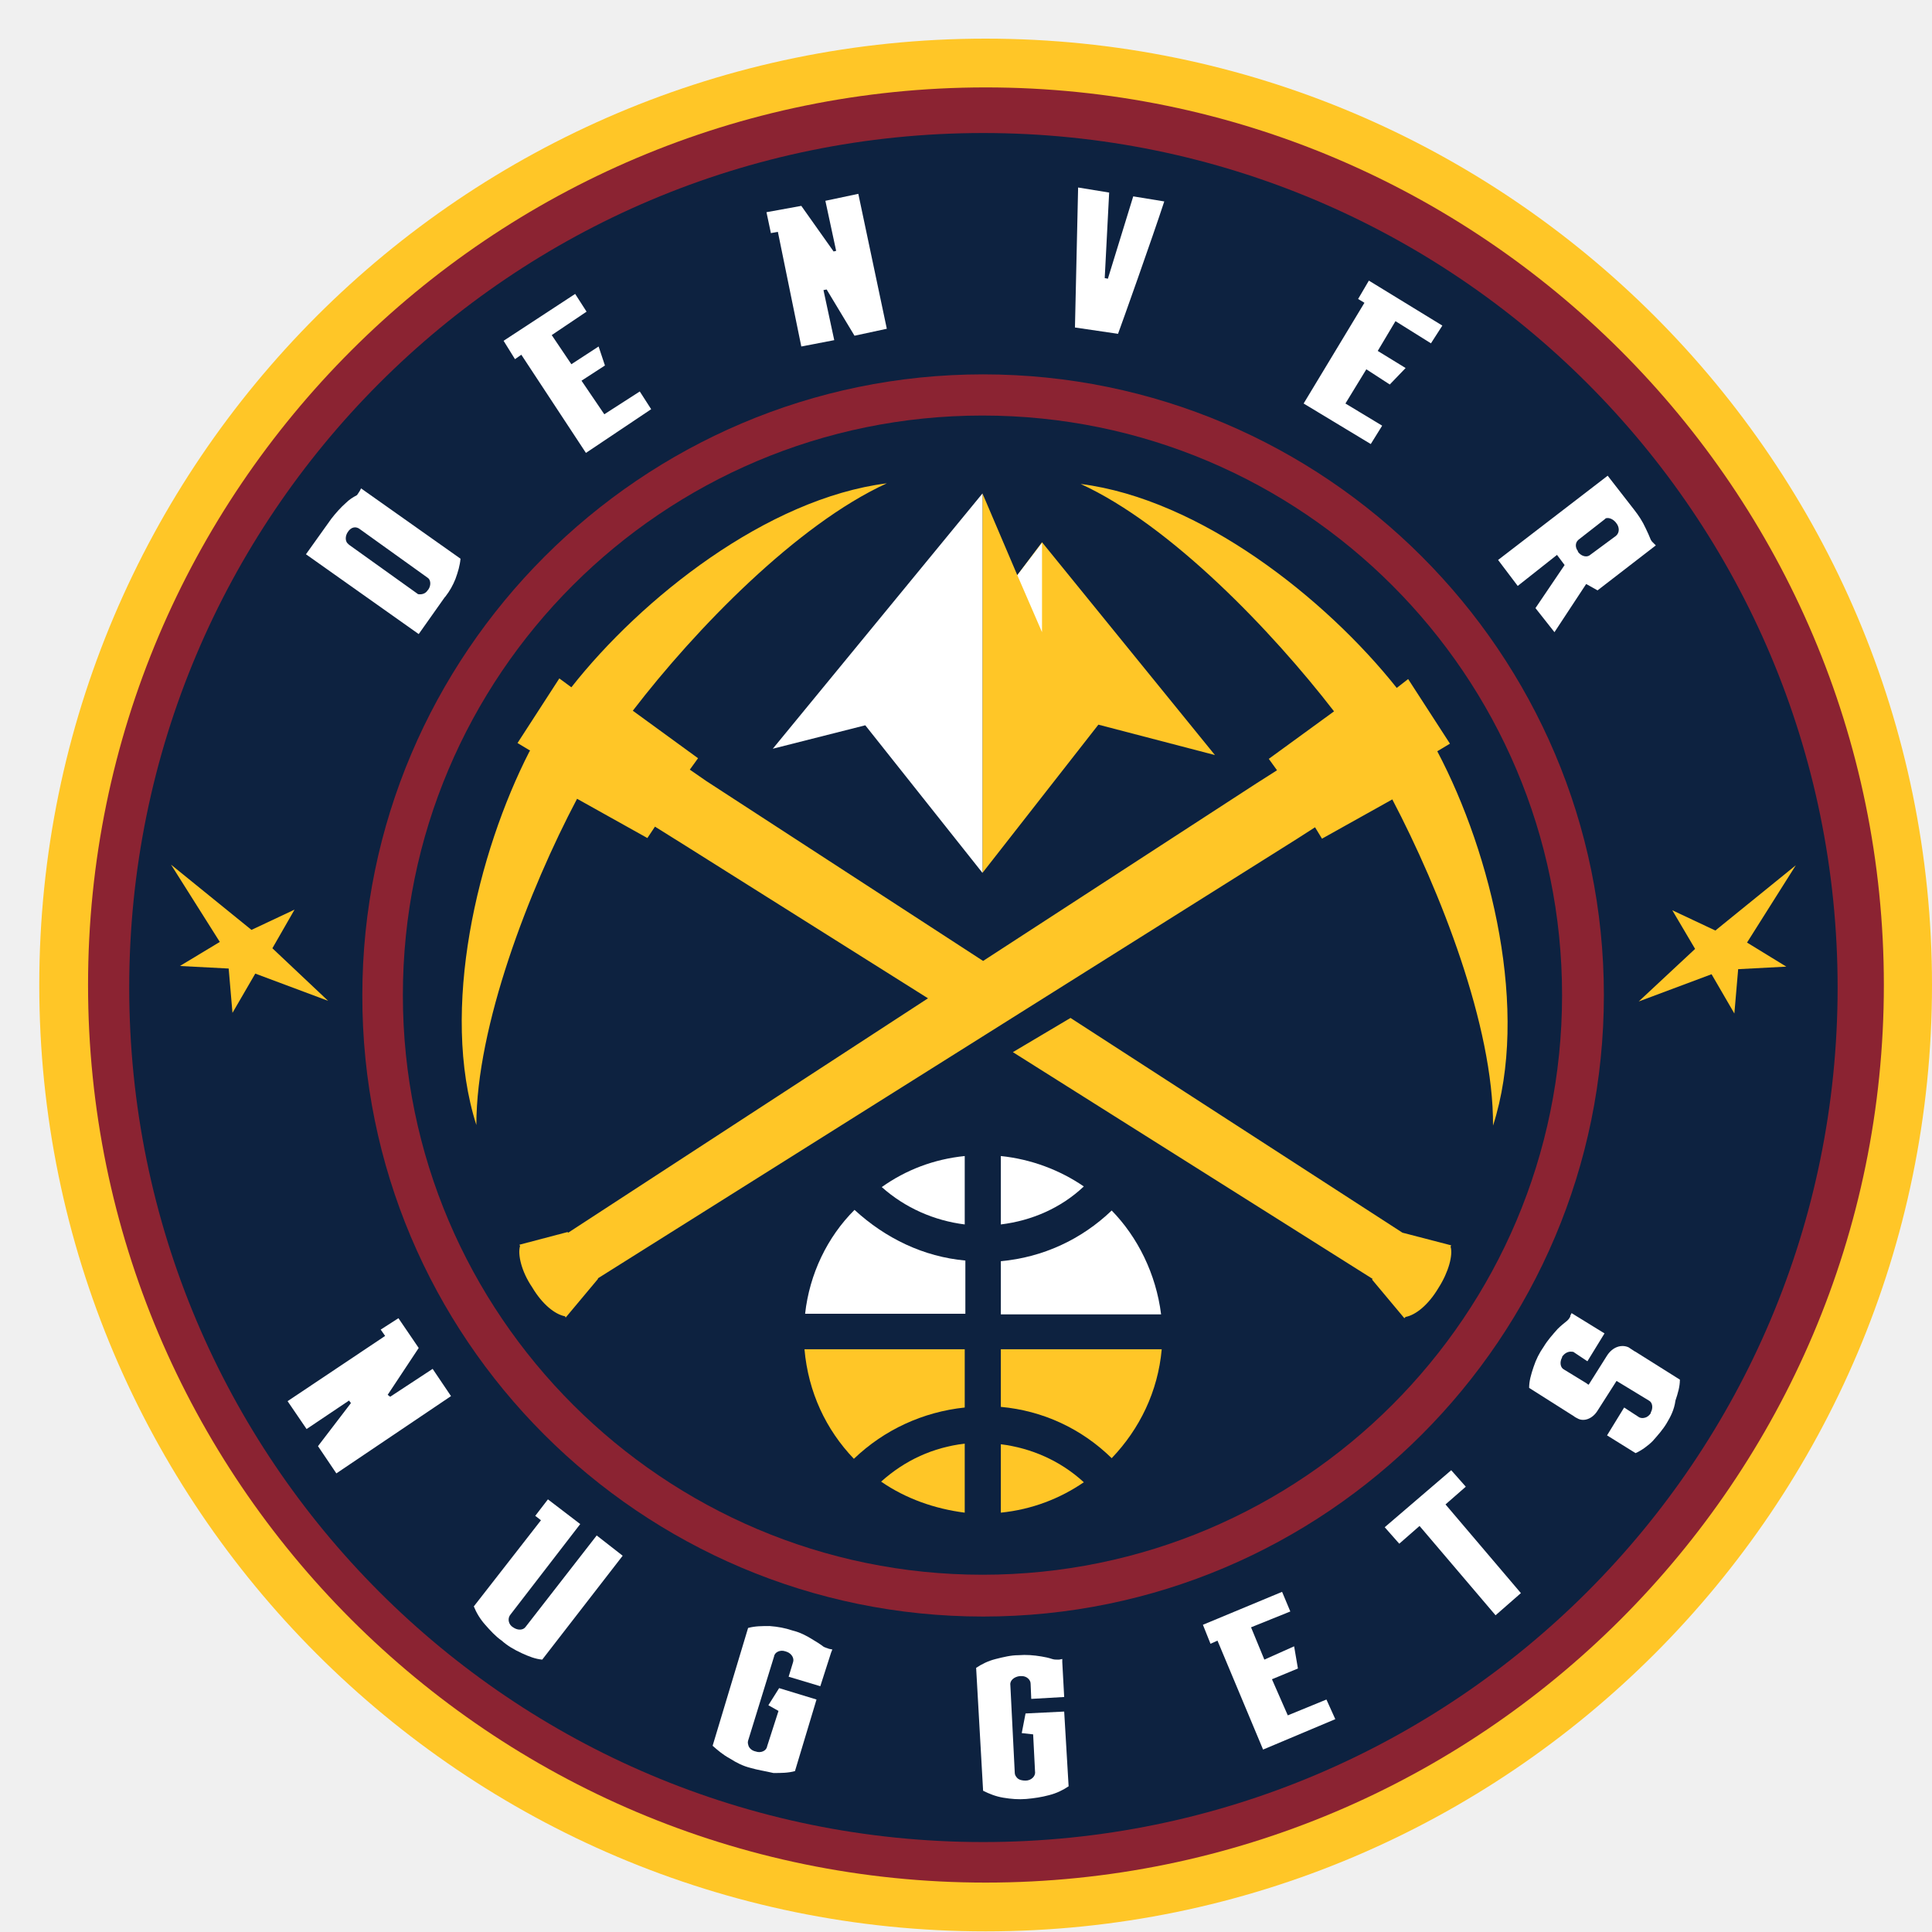
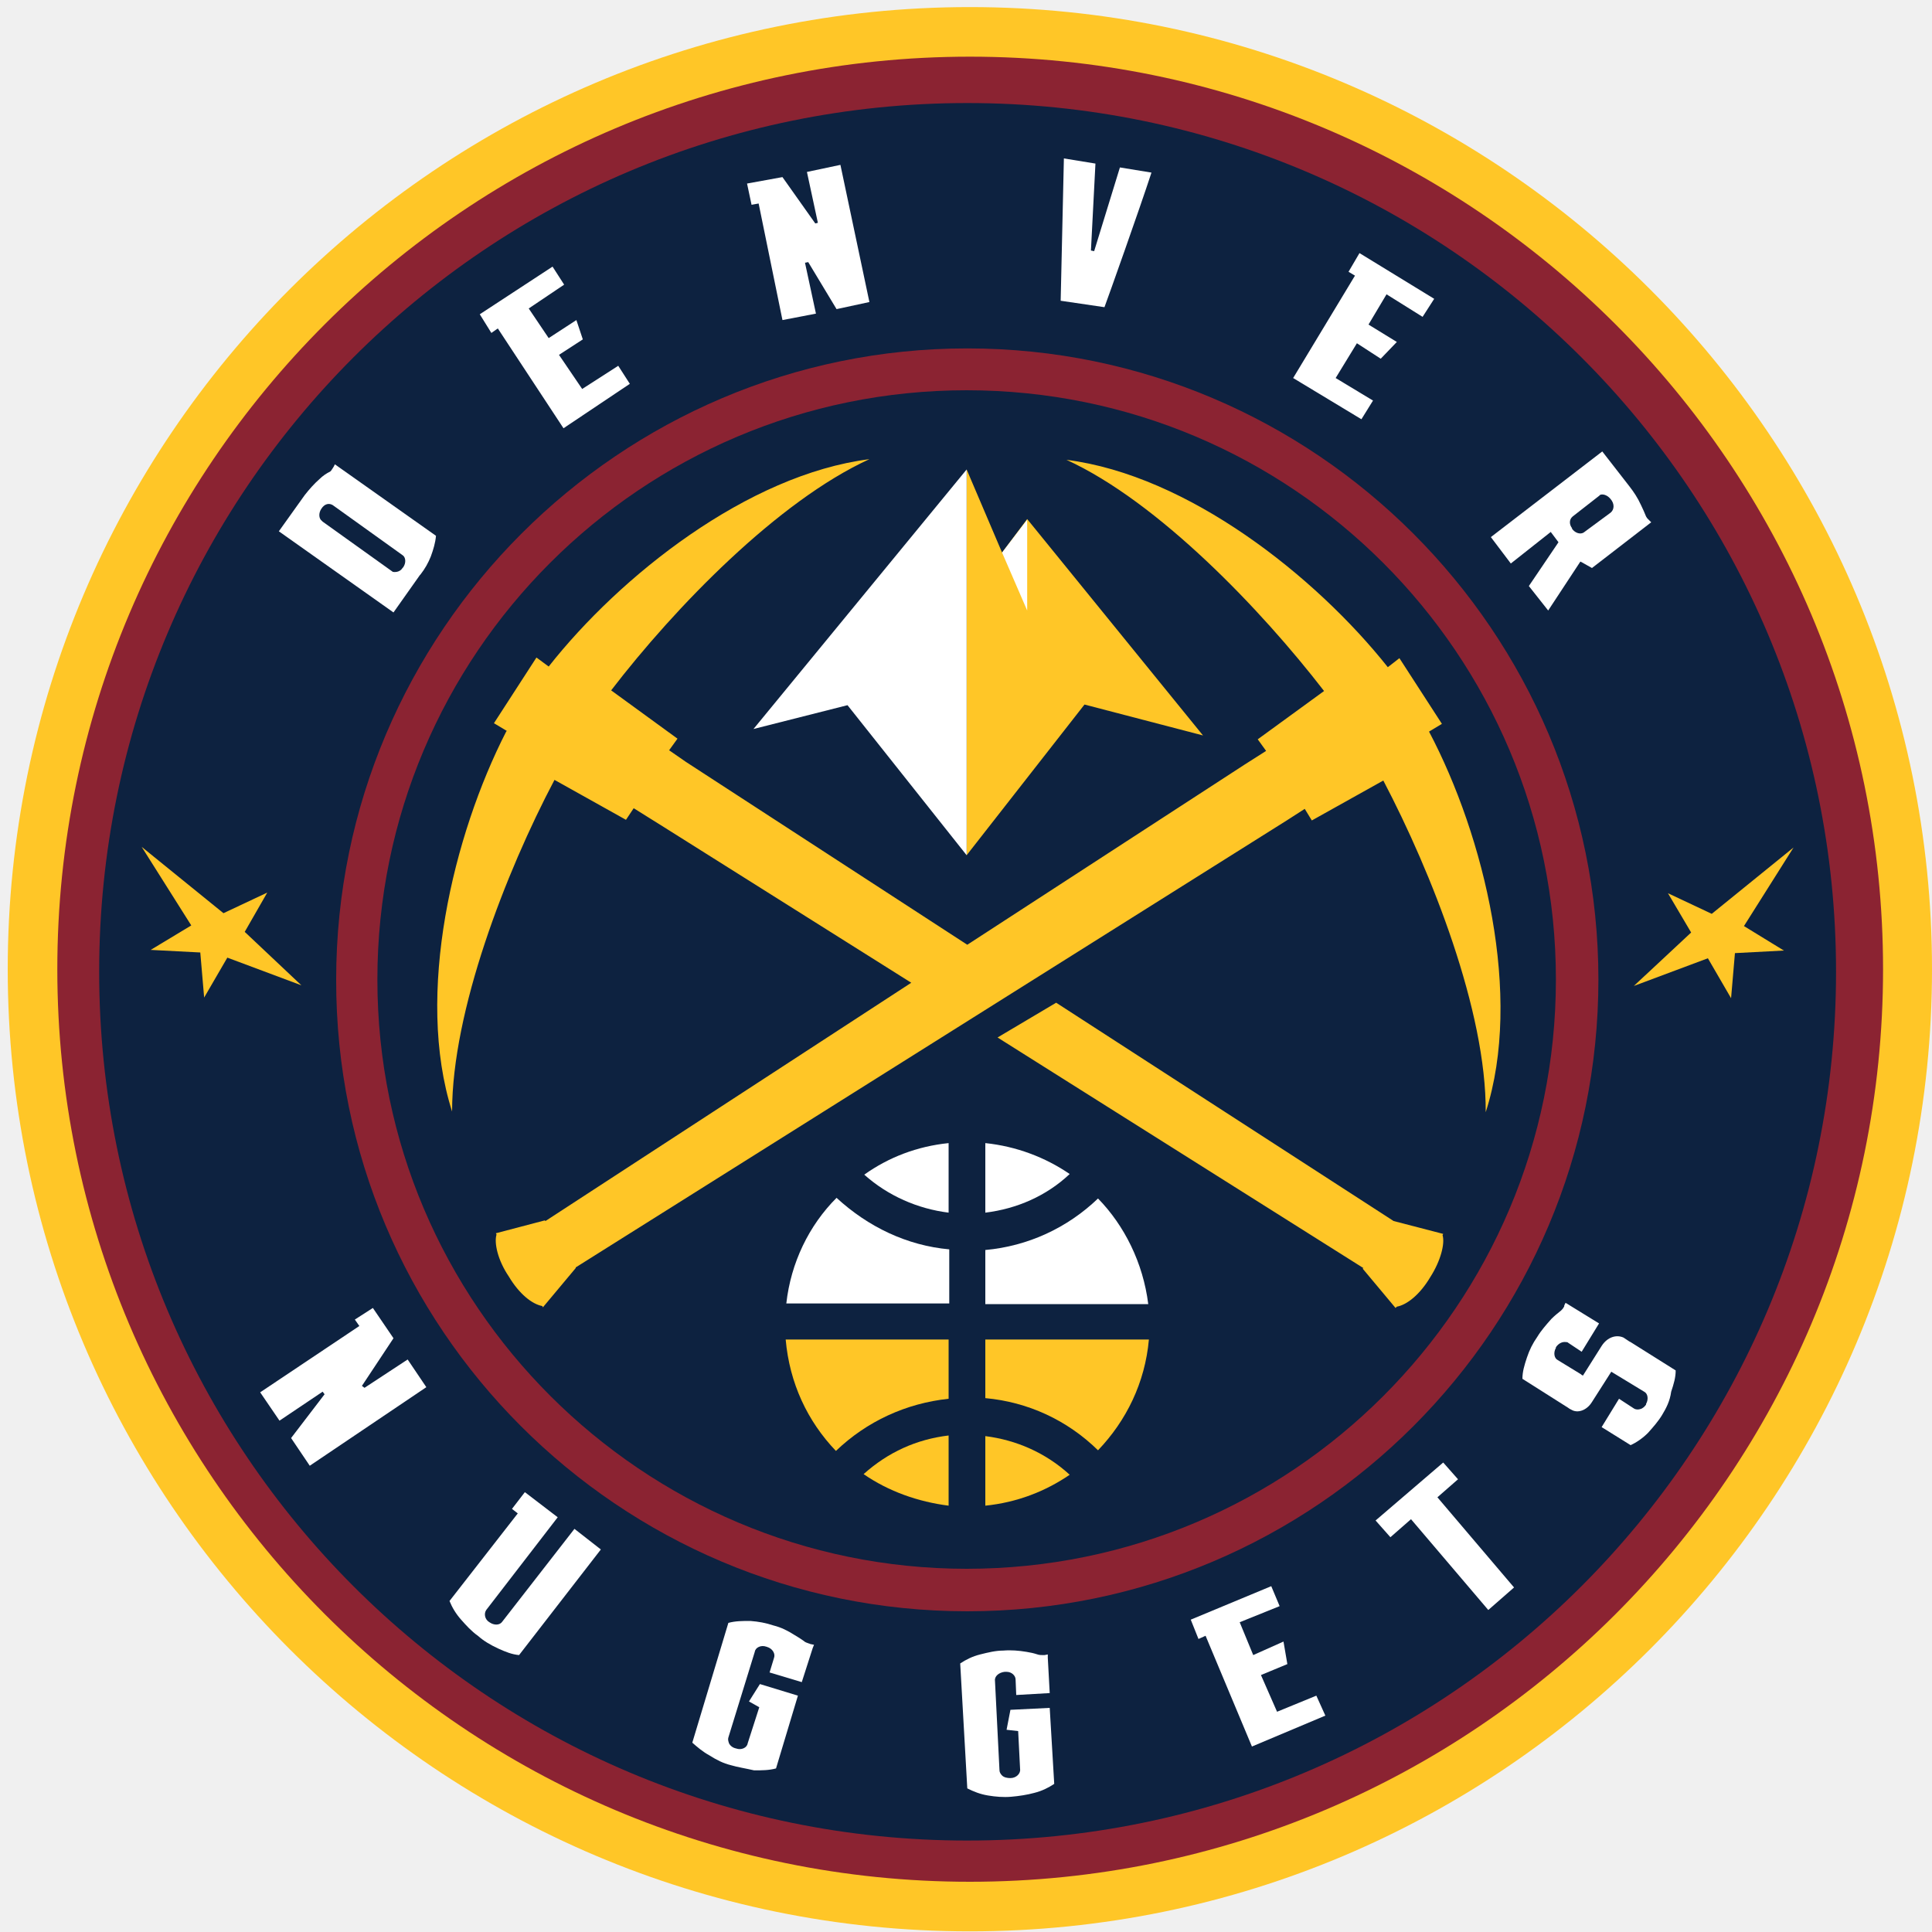
- <svg xmlns="http://www.w3.org/2000/svg" version="1.1" id="Layer_1" x="0px" y="0px" viewBox="45 45 305 305" style="enable-background:new 0 0 400 400;" xml:space="preserve">
+ <svg xmlns="http://www.w3.org/2000/svg" version="1.1" id="Layer_1" x="0px" y="0px" viewBox="50 50 300 300" style="enable-background:new 0 0 400 400;" xml:space="preserve">
  <style type="text/css">
	.st0{fill:#FFC627;}
	.st1{fill:#8B2332;}
	.st2{fill:#0D2240;}
	.st3{fill:#FFFFFF;}
	</style>
  <g>
    <path class="st0" d="M200.6,349.9c-82.4,0-149.4-67-149.4-149.4s67-149.4,149.4-149.4S350,118.1,350,200.5S283,349.9,200.6,349.9" />
    <path class="st1" d="M200.6,58.8c78.2,0,141.8,63.5,141.8,141.7s-63.6,141.7-141.8,141.7S58.9,278.6,58.9,200.5   C58.9,122.3,122.5,58.8,200.6,58.8" />
    <path class="st2" d="M335.1,200.9c0,74.5-60.4,134.9-134.9,134.9S65.4,275.4,65.4,200.9S125.7,66,200.2,66S335.1,126.4,335.1,200.9   " />
    <path class="st1" d="M200.2,300.2c54.1,0,98-44,98-98.1c0-54-44-98-98-98s-98,44.1-98,98C102.1,256.2,146.1,300.2,200.2,300.2" />
    <path class="st2" d="M108.6,202.1c0-50.5,41-91.5,91.5-91.5s91.5,41,91.5,91.5s-41,91.5-91.5,91.5   C149.8,293.6,108.6,252.6,108.6,202.1" />
    <path class="st0" d="M280.7,222.7c0.1-15.7-8.4-37.2-15.9-51.5l-11.1,6.2l-1.1-1.8l0,0l0,0l-2.8,1.8l-110.4,69.4v0.1l-5.1,6.1   l-0.1-0.2c-1.6-0.3-3.6-1.9-5.2-4.6c-1.7-2.5-2.3-5.2-1.9-6.5l-0.1-0.2l7.6-2l0.1,0.1l56.8-37l-38.3-24.1l0,0l-4.8-3l0,0l0,0   l-1.2,1.8l-11.1-6.2c-7.6,14.4-15.9,35.9-15.9,51.5c-5.8-18.2,0.2-43,8.4-59l0.1-0.1l-2-1.2l6.6-10.2l1.9,1.4   c11.1-14.1,30.9-29.8,49.8-32.2c-14.2,6.5-30.2,23-40.1,35.9l10.3,7.5l-1.3,1.8l0,0l0,0l2.6,1.8l43.7,28.4l43.1-28l3.3-2.1l0,0l0,0   l-1.3-1.8l10.3-7.5c-9.8-12.7-25.8-29.4-40-35.9c18.9,2.4,38.7,18.1,49.9,32.2l1.8-1.4l6.6,10.2l-2,1.2   C280.5,179.9,286.5,204.7,280.7,222.7 M266.4,239.6L266.4,239.6L214,205.7l-9.1,5.4l56.8,35.8l-0.1,0.1l5.1,6.1l0.2-0.2   c1.6-0.3,3.6-1.9,5.2-4.6c1.6-2.5,2.3-5.2,1.9-6.5l0.1-0.2L266.4,239.6z" />
    <polygon class="st0" points="209.5,130.6 205.6,135.8 200.1,122.9 200.1,182.8 218.4,159.4 236.8,164.2  " />
    <polygon class="st3" points="209.5,144.8 209.5,130.7 205.6,135.8  " />
    <polygon class="st3" points="200.1,122.9 167,163.2 181.6,159.5 200.1,182.8  " />
    <path class="st0" d="M179.8,275.3c4.8-4.6,10.9-7.4,17.5-8.1V258H172C172.6,264.8,175.4,270.7,179.8,275.3" />
    <path class="st0" d="M197.3,283.8v-10.9c-5,0.6-9.4,2.6-13.2,6C188,281.6,192.6,283.2,197.3,283.8" />
    <path class="st3" d="M203,227.5v10.8c4.9-0.6,9.5-2.6,13.1-6C212.3,229.7,207.8,228,203,227.5" />
    <path class="st3" d="M220.5,236.1c-4.8,4.6-10.9,7.4-17.5,8v8.4h25.3C227.5,246.1,224.6,240.3,220.5,236.1" />
    <path class="st3" d="M197.3,238.3v-10.8c-4.9,0.5-9.3,2.2-13.1,4.9C187.9,235.7,192.5,237.7,197.3,238.3" />
    <path class="st0" d="M203,258v9.1c6.6,0.6,12.7,3.4,17.5,8.1c4.4-4.6,7.3-10.5,7.9-17.2L203,258L203,258z" />
    <path class="st3" d="M172.1,252.4h25.3V244c-6.6-0.6-12.6-3.5-17.5-8C175.6,240.3,172.8,246.1,172.1,252.4" />
    <path class="st0" d="M203,283.8c4.9-0.5,9.3-2.2,13.1-4.8c-3.7-3.4-8.3-5.4-13.1-6V283.8z" />
    <polygon class="st0" points="309,188.7 312.6,194.8 303.7,203.1 315.2,198.8 318.8,205 319.4,198 327,197.6 320.8,193.8    328.5,181.6 315.8,191.9  " />
    <polygon class="st0" points="91.5,188.6 88,194.7 96.8,203 85.3,198.7 81.7,204.9 81.1,197.9 73.4,197.5 79.7,193.7 72,181.5    84.7,191.8  " />
    <path class="st3" d="M111.1,145.1l-17.8-12.6l4-5.6c0.7-0.9,1.5-1.8,2.3-2.5c0.5-0.5,1.1-0.9,1.7-1.2c0.1-0.1,0.2-0.2,0.3-0.4   c0.1-0.1,0.1-0.2,0.2-0.3l0.2-0.4l15.7,11.1c-0.1,1.1-0.4,2.1-0.8,3.2c-0.4,1-0.9,1.9-1.6,2.8l-0.1,0.1L111.1,145.1z M99.9,129   c-0.4,0.6-0.4,1.3-0.1,1.7c0.1,0.1,0.2,0.2,0.3,0.3l10.9,7.8l0,0c0.6,0.1,1.2-0.1,1.5-0.6l0.1-0.1c0.5-0.7,0.4-1.6-0.1-1.9   l-10.6-7.6C101.2,128,100.4,128.2,99.9,129L99.9,129z" />
    <polygon class="st3" points="137.5,116.5 127.3,101 126.3,101.7 124.5,98.8 135.8,91.4 137.6,94.2 132.1,97.9 135.2,102.5    139.5,99.7 140.5,102.7 136.8,105.1 140.4,110.4 146,106.8 147.8,109.6  " />
    <polygon class="st3" points="179.9,98 175.5,90.7 175,90.8 176.7,98.7 171.5,99.7 167.8,81.6 166.7,81.8 166,78.5 171.5,77.5    176.6,84.7 177,84.6 175.3,76.7 180.5,75.6 185,96.9  " />
    <path class="st3" d="M214.7,96.7l0.5-22.1l4.9,0.8l-0.7,13.5l0.5,0.1l4-13l4.9,0.8c-1.9,5.8-6.7,19.3-7.3,20.9L214.7,96.7z" />
    <path class="st3" d="M292,134.2l-1.2-1.6l-6.2,4.9l-3.1-4.1l17.3-13.3l4.2,5.4c0.7,0.9,1.3,1.8,1.8,2.9c0.3,0.6,0.6,1.3,0.8,1.8   c0.1,0.2,0.2,0.3,0.3,0.4c0.1,0.1,0.1,0.1,0.2,0.2l0.3,0.3l-9.2,7.1c-0.5-0.3-1.1-0.6-1.6-0.9l-0.2-0.1l-5,7.6l-3-3.8L292,134.2z    M300.1,127.5c-0.4-0.5-1-0.8-1.5-0.7c-0.1,0-0.2,0.1-0.3,0.2l-4.1,3.2c-0.6,0.5-0.5,1.3-0.1,1.8v0.1c0.5,0.7,1.3,0.9,1.8,0.6   l4.2-3.1C300.7,129.1,300.7,128.2,300.1,127.5L300.1,127.5z" />
    <polygon class="st3" points="250.8,108.7 260.4,92.8 259.4,92.2 261.1,89.3 272.7,96.4 270.9,99.2 265.3,95.7 262.5,100.4    266.9,103.1 264.4,105.7 260.7,103.3 257.4,108.7 263.2,112.2 261.4,115.1  " />
    <path class="st3" d="M163.5,324.1c-1.2-0.3-2.2-0.8-3.3-1.5c-1.1-0.6-1.9-1.3-2.7-2l5.6-18.6c1.1-0.3,2.2-0.3,3.4-0.3   c1.3,0.1,2.4,0.3,3.6,0.7c1.2,0.3,2.2,0.8,3.3,1.5c0.5,0.3,1,0.6,1.4,0.9c0.2,0.2,0.5,0.3,0.8,0.4c0.1,0,0.2,0.1,0.3,0.1l0.5,0.1   l-0.2,0.5l-1.7,5.3l-5-1.5l0.7-2.3c0.2-0.6-0.2-1.3-0.9-1.6c-0.1,0-0.2-0.1-0.3-0.1c-0.8-0.3-1.7,0.1-1.8,0.8l-4.1,13.3   c-0.1,0.3,0,0.6,0.1,0.9c0.2,0.4,0.6,0.7,1.1,0.8c0.8,0.3,1.7-0.1,1.8-0.8l1.8-5.6l-1.6-0.9l1.7-2.7l5.9,1.8l-3.4,11.3   c-1.1,0.3-2.2,0.3-3.4,0.3C165.8,324.6,164.5,324.4,163.5,324.1" />
    <path class="st3" d="M207,329c-1.2,0.1-2.4,0-3.6-0.2c-1.2-0.2-2.2-0.6-3.2-1.1l-1.1-19.4c0.9-0.6,1.9-1.1,3.1-1.4   c1.2-0.3,2.4-0.6,3.6-0.6c1.2-0.1,2.4,0,3.6,0.2c0.6,0.1,1.1,0.2,1.7,0.4c0.3,0.1,0.6,0.1,0.8,0.1c0.1,0,0.2,0,0.3,0l0.5-0.1v0.5   l0.3,5.5l-5.2,0.3l-0.1-2.4c0-0.6-0.6-1.2-1.4-1.2c-0.1,0-0.2,0-0.3,0c-0.9,0.1-1.6,0.7-1.5,1.4l0.7,13.9c0,0.3,0.2,0.6,0.4,0.8   c0.3,0.3,0.8,0.4,1.3,0.4c0.9,0,1.6-0.7,1.5-1.4l-0.3-5.9l-1.8-0.2l0.6-3.1l6.1-0.3l0.7,11.8c-0.9,0.6-1.9,1.1-3.1,1.4   C209.5,328.7,208.2,328.9,207,329" />
    <path class="st3" d="M124.2,304c-1-0.7-1.8-1.6-2.6-2.5c-0.8-0.9-1.4-1.9-1.8-2.9l10.6-13.6l-0.9-0.7l2-2.6l5.1,3.9L125.5,300   c-0.4,0.6-0.2,1.5,0.5,1.9c0.7,0.5,1.6,0.5,2-0.1l11.2-14.4l4.1,3.2L130.6,307c-1.1-0.1-2.1-0.5-3.2-1   C126.1,305.4,125.1,304.8,124.2,304" />
    <polygon class="st3" points="281.1,300 269.1,285.9 265.9,288.7 263.6,286.1 274.1,277.1 276.4,279.7 273.2,282.5 285.1,296.5  " />
    <path class="st3" d="M308.1,269.7c-0.6,1-1.4,1.9-2.2,2.8c-0.8,0.8-1.8,1.5-2.7,1.9l-4.5-2.8l2.7-4.4l2.3,1.5   c0.3,0.2,0.7,0.2,1,0.1c0.4-0.1,0.7-0.4,0.9-0.7v-0.1c0.4-0.7,0.3-1.6-0.3-1.9l-5.1-3.1l-3,4.7c-0.8,1.3-2.2,1.8-3.2,1.2   c-0.2-0.1-0.4-0.2-0.5-0.3l-7.1-4.5c0-1.1,0.3-2.1,0.7-3.3c0.4-1.2,0.9-2.2,1.6-3.2c0.6-1,1.4-1.9,2.2-2.8c0.5-0.5,1-0.9,1.5-1.3   c0.2-0.2,0.3-0.3,0.4-0.5c0.1-0.1,0.1-0.2,0.1-0.3l0.2-0.4l5.2,3.2l-2.7,4.4l-2.1-1.4c-0.1-0.1-0.2-0.1-0.3-0.1   c-0.6-0.1-1.2,0.2-1.6,0.8v0.1c-0.4,0.7-0.3,1.6,0.3,1.9l3.6,2.2l0.1,0.1l0.2,0.1l2.9-4.6c0.9-1.4,2.3-1.8,3.4-1.3l0.9,0.6l0.2,0.1   l7,4.4c0,1.1-0.3,2.1-0.7,3.3C309.3,267.6,308.7,268.7,308.1,269.7" />
    <polygon class="st3" points="237.2,304 236.1,304.5 234.9,301.5 247.4,296.3 248.7,299.4 242.5,301.9 244.6,307 249.3,304.9    249.9,308.4 245.8,310.1 248.3,315.8 254.4,313.3 255.8,316.4 244.4,321.2  " />
    <polygon class="st3" points="95.2,273.3 100.4,266.5 100.1,266.1 93.4,270.6 90.4,266.2 105.8,255.9 105.1,254.9 107.9,253.1    111.1,257.8 106.2,265.2 106.6,265.5 113.3,261.1 116.2,265.4 98.1,277.6  " />
  </g>
</svg>
